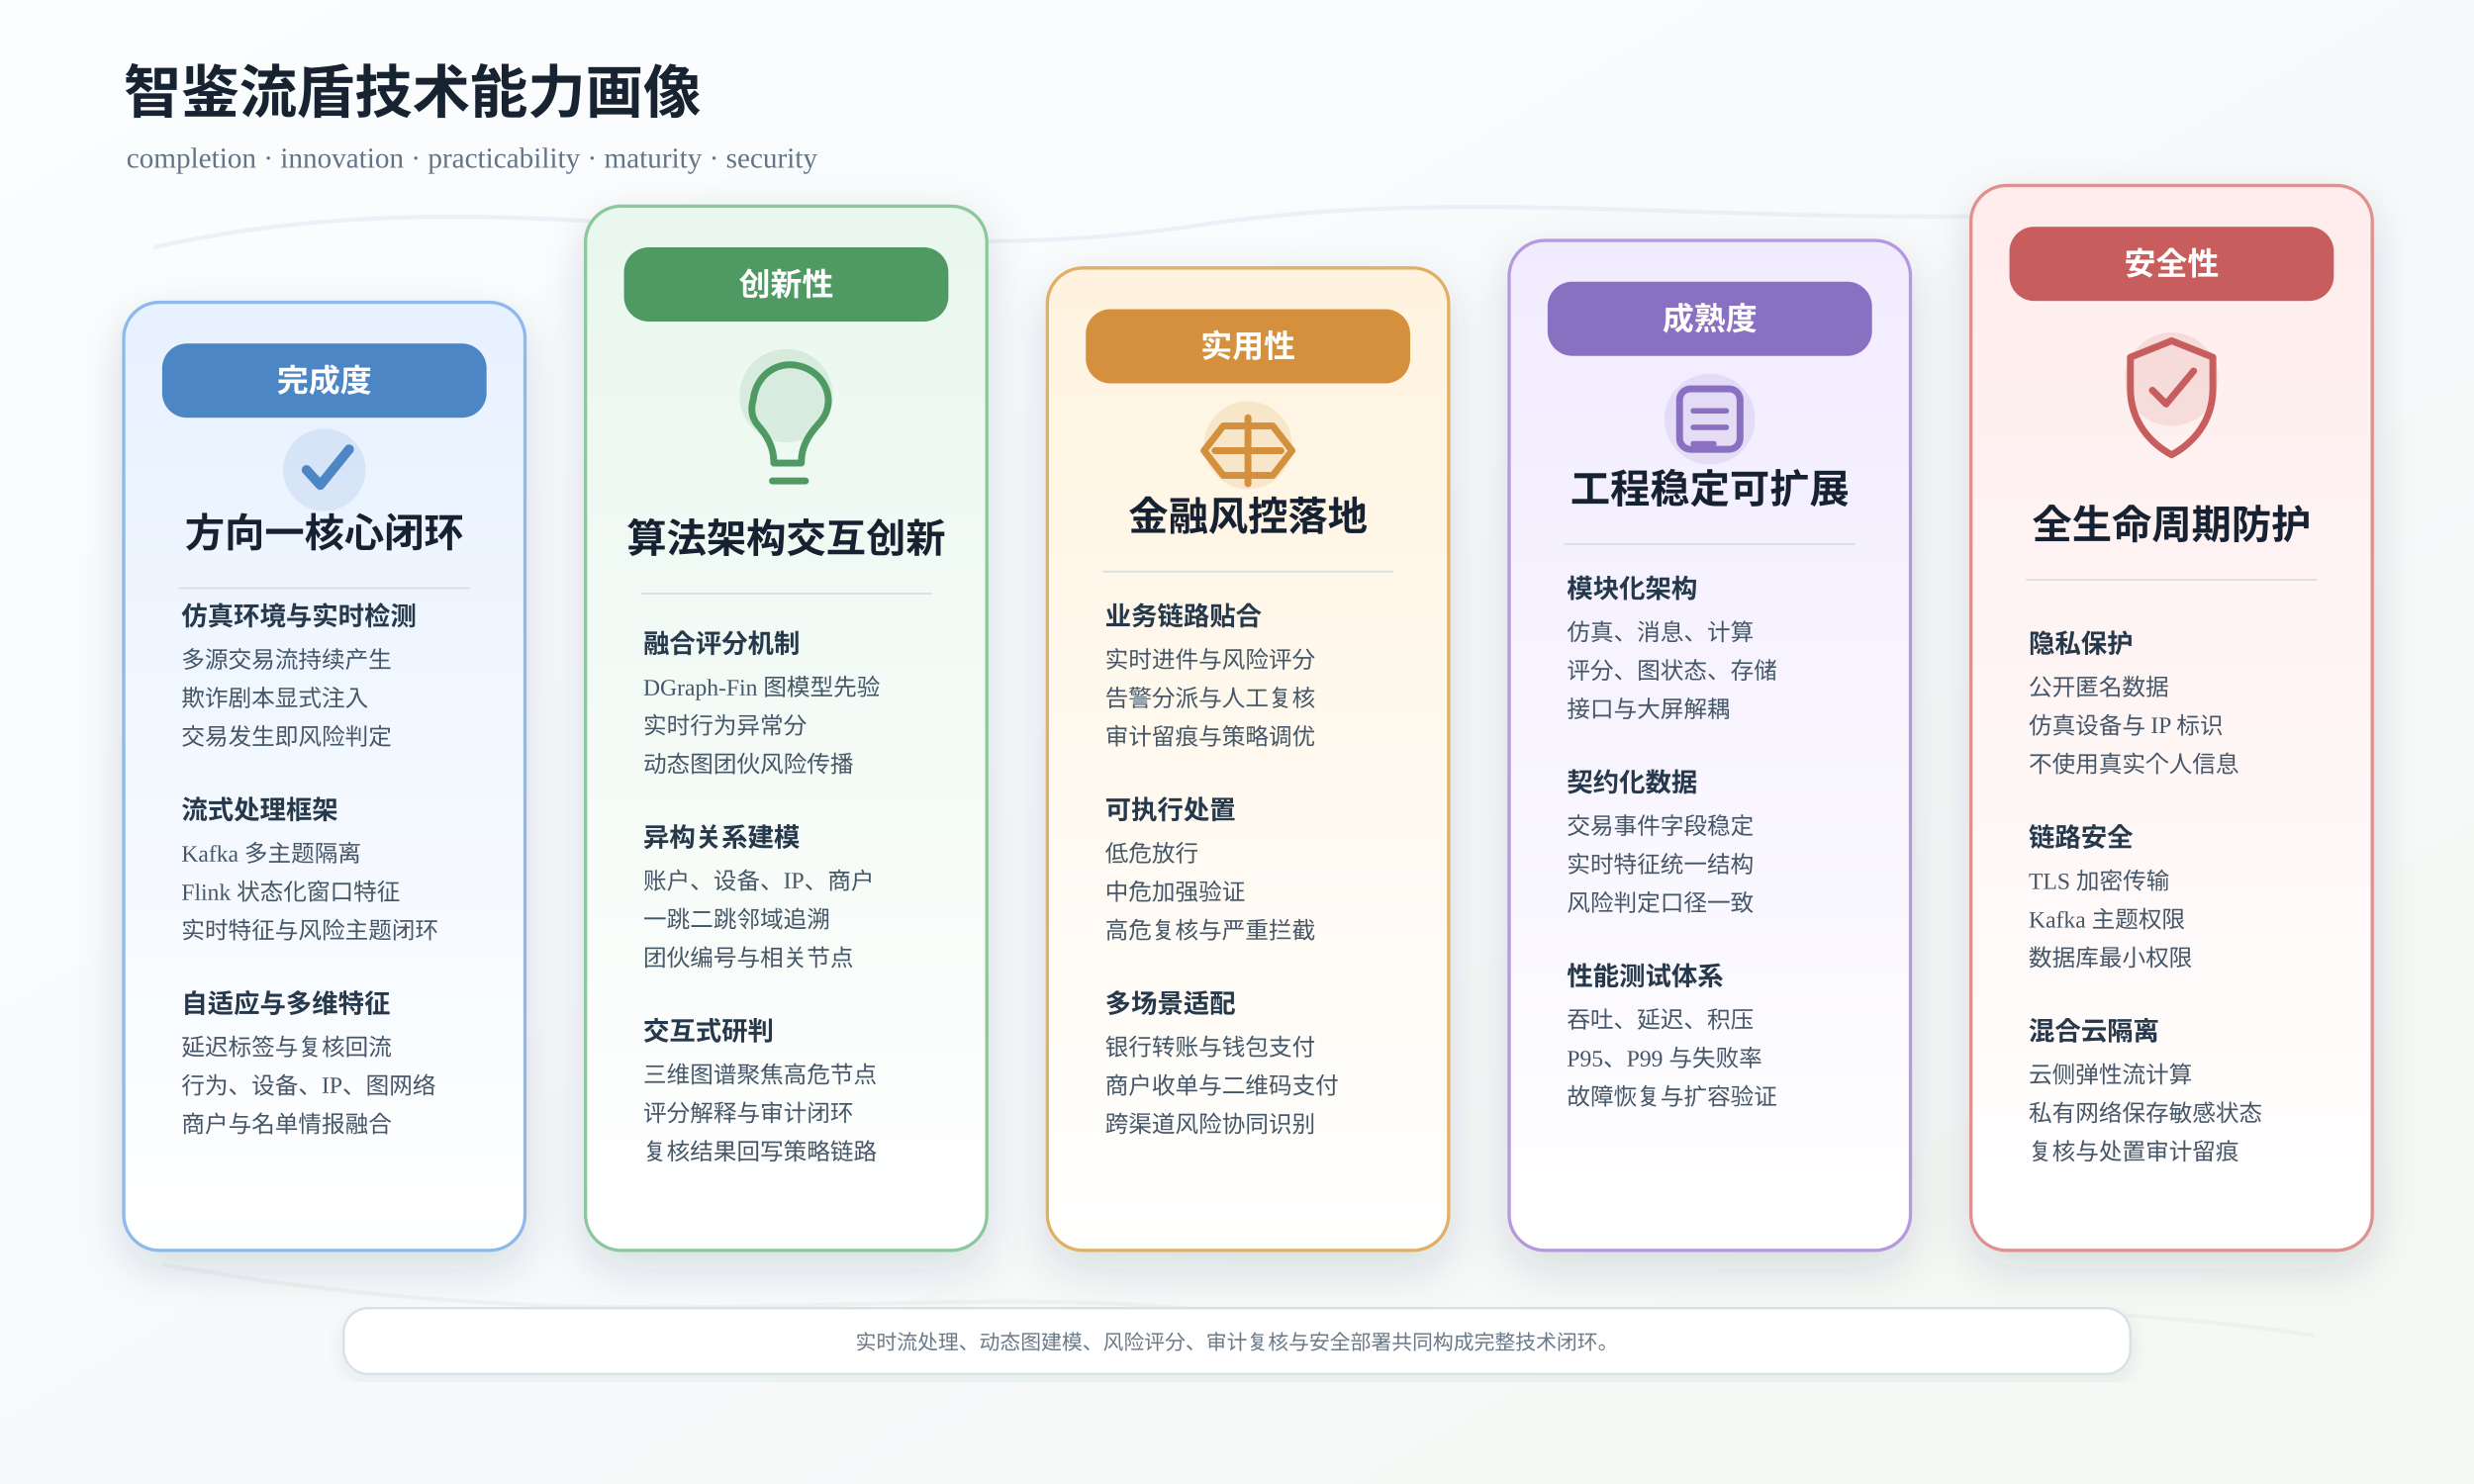
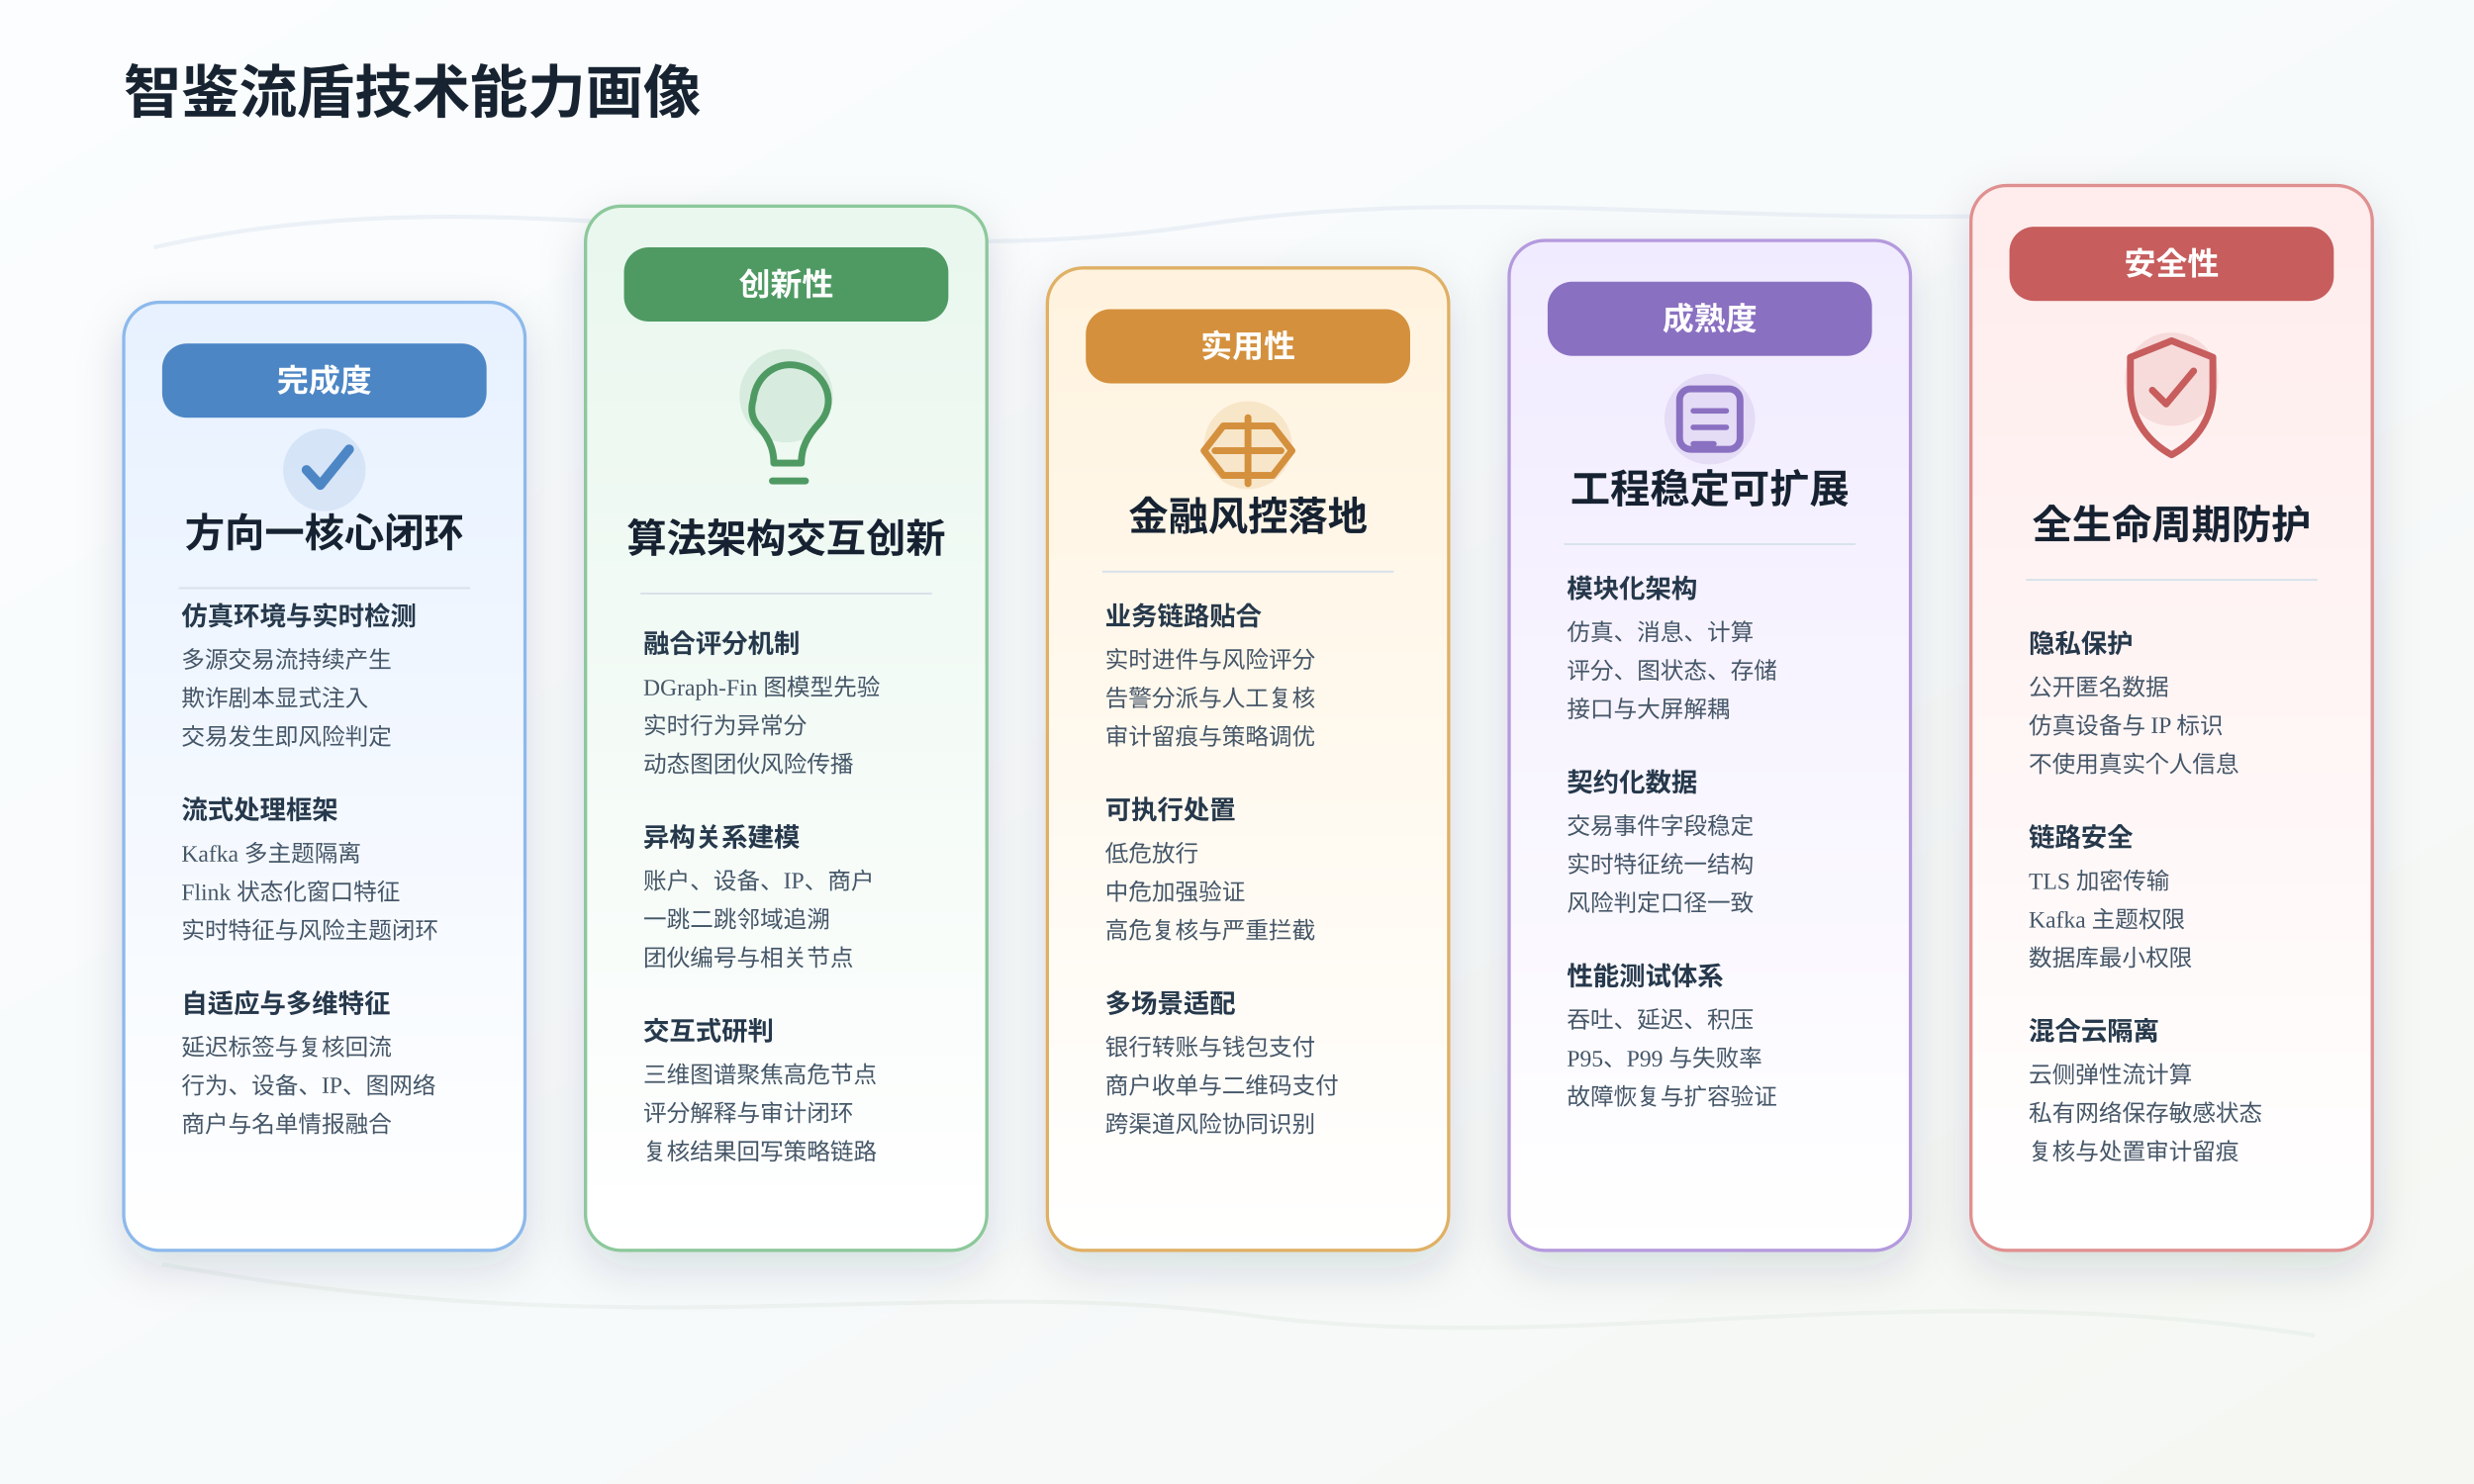
<svg xmlns="http://www.w3.org/2000/svg" width="1800" height="1080" viewBox="0 0 1800 1080">
  <defs>
    <linearGradient id="bg" x1="0" y1="0" x2="1" y2="1">
      <stop offset="0" stop-color="#fbfdff" />
      <stop offset="0.55" stop-color="#f7fafb" />
      <stop offset="1" stop-color="#f5f7f2" />
    </linearGradient>
    <linearGradient id="c1" x1="0" y1="0" x2="0" y2="1">
      <stop offset="0" stop-color="#e7f1ff" />
      <stop offset="1" stop-color="#ffffff" />
    </linearGradient>
    <linearGradient id="c2" x1="0" y1="0" x2="0" y2="1">
      <stop offset="0" stop-color="#e9f7ee" />
      <stop offset="1" stop-color="#ffffff" />
    </linearGradient>
    <linearGradient id="c3" x1="0" y1="0" x2="0" y2="1">
      <stop offset="0" stop-color="#fff3df" />
      <stop offset="1" stop-color="#ffffff" />
    </linearGradient>
    <linearGradient id="c4" x1="0" y1="0" x2="0" y2="1">
      <stop offset="0" stop-color="#f1ebff" />
      <stop offset="1" stop-color="#ffffff" />
    </linearGradient>
    <linearGradient id="c5" x1="0" y1="0" x2="0" y2="1">
      <stop offset="0" stop-color="#ffecec" />
      <stop offset="1" stop-color="#ffffff" />
    </linearGradient>
    <filter id="shadow" x="-18%" y="-18%" width="136%" height="136%">
      <feDropShadow dx="0" dy="12" stdDeviation="16" flood-color="#203244" flood-opacity="0.14" />
    </filter>
    <filter id="soft" x="-12%" y="-12%" width="124%" height="124%">
      <feDropShadow dx="0" dy="5" stdDeviation="7" flood-color="#203244" flood-opacity="0.08" />
    </filter>
    <style>
      .title{font-family:"Source Han Serif SC","SimSun","Times New Roman",serif;font-size:42px;font-weight:700;fill:#172331}
-       .sub{font-family:"Times New Roman","Source Han Serif SC","SimSun",serif;font-size:21px;fill:#637486}
      .col-title{font-family:"Source Han Serif SC","SimSun","Times New Roman",serif;font-size:29px;font-weight:700;fill:#172331}
      .score{font-family:"Times New Roman","Source Han Serif SC","SimSun",serif;font-size:23px;font-weight:700;fill:#ffffff}
      .section{font-family:"Source Han Serif SC","SimSun","Times New Roman",serif;font-size:19px;font-weight:700;fill:#25384b}
      .body{font-family:"Source Han Serif SC","SimSun","Times New Roman",serif;font-size:17px;fill:#445667}
      .small{font-family:"Times New Roman","Source Han Serif SC","SimSun",serif;font-size:15px;fill:#6b7988}
      .tag{font-family:"Source Han Serif SC","SimSun","Times New Roman",serif;font-size:16px;font-weight:700;fill:#ffffff}
      .line{stroke:#d8e1ea;stroke-width:1.4}
    </style>
  </defs>
  <rect width="1800" height="1080" fill="url(#bg)" />
  <text x="90" y="82" class="title">智鉴流盾技术能力画像</text>
-   <text x="92" y="122" class="sub">completion · innovation · practicability · maturity · security</text>
  <g opacity="0.5">
    <path d="M112 180 C382 120 600 205 872 164 C1120 126 1370 186 1688 138" fill="none" stroke="#dce6ef" stroke-width="3" />
    <path d="M118 920 C460 982 670 928 900 956 C1145 990 1378 925 1684 972" fill="none" stroke="#e4ebe5" stroke-width="3" />
  </g>
  <g filter="url(#shadow)">
    <rect x="90" y="220" width="292" height="690" rx="26" fill="url(#c1)" stroke="#8db9eb" stroke-width="2.4" />
    <rect x="118" y="250" width="236" height="54" rx="18" fill="#4e86c5" />
    <text x="236" y="285" text-anchor="middle" class="score">完成度</text>
    <circle cx="236" cy="342" r="30" fill="#4e86c5" opacity="0.14" />
    <path d="M223 342 l10 11 l21 -26" fill="none" stroke="#4e86c5" stroke-width="7" stroke-linecap="round" stroke-linejoin="round" />
    <text x="236" y="398" text-anchor="middle" class="col-title">方向一核心闭环</text>
    <line x1="130" y1="428" x2="342" y2="428" class="line" />
    <text x="132" y="455" class="section">仿真环境与实时检测</text>
    <text x="132" y="486" class="body">多源交易流持续产生</text>
    <text x="132" y="514" class="body">欺诈剧本显式注入</text>
    <text x="132" y="542" class="body">交易发生即风险判定</text>
    <text x="132" y="596" class="section">流式处理框架</text>
    <text x="132" y="627" class="body">Kafka 多主题隔离</text>
    <text x="132" y="655" class="body">Flink 状态化窗口特征</text>
    <text x="132" y="683" class="body">实时特征与风险主题闭环</text>
    <text x="132" y="737" class="section">自适应与多维特征</text>
    <text x="132" y="768" class="body">延迟标签与复核回流</text>
    <text x="132" y="796" class="body">行为、设备、IP、图网络</text>
    <text x="132" y="824" class="body">商户与名单情报融合</text>
  </g>
  <g filter="url(#shadow)">
    <rect x="426" y="150" width="292" height="760" rx="26" fill="url(#c2)" stroke="#8cc89b" stroke-width="2.4" />
    <rect x="454" y="180" width="236" height="54" rx="18" fill="#4f9a64" />
    <text x="572" y="215" text-anchor="middle" class="score">创新性</text>
    <circle cx="572" cy="288" r="34" fill="#4f9a64" opacity="0.14" />
    <path d="M548 291 C550 273 566 261 584 267 C602 273 609 294 596 308 C587 318 583 326 583 337 L563 337 C563 325 558 317 551 309 C547 304 546 298 548 291 Z" fill="none" stroke="#4f9a64" stroke-width="5" stroke-linejoin="round" />
    <line x1="562" y1="350" x2="586" y2="350" stroke="#4f9a64" stroke-width="5" stroke-linecap="round" />
    <text x="572" y="402" text-anchor="middle" class="col-title">算法架构交互创新</text>
    <line x1="466" y1="432" x2="678" y2="432" class="line" />
    <text x="468" y="475" class="section">融合评分机制</text>
    <text x="468" y="506" class="body">DGraph-Fin 图模型先验</text>
    <text x="468" y="534" class="body">实时行为异常分</text>
    <text x="468" y="562" class="body">动态图团伙风险传播</text>
    <text x="468" y="616" class="section">异构关系建模</text>
    <text x="468" y="647" class="body">账户、设备、IP、商户</text>
    <text x="468" y="675" class="body">一跳二跳邻域追溯</text>
    <text x="468" y="703" class="body">团伙编号与相关节点</text>
    <text x="468" y="757" class="section">交互式研判</text>
    <text x="468" y="788" class="body">三维图谱聚焦高危节点</text>
    <text x="468" y="816" class="body">评分解释与审计闭环</text>
    <text x="468" y="844" class="body">复核结果回写策略链路</text>
  </g>
  <g filter="url(#shadow)">
    <rect x="762" y="195" width="292" height="715" rx="26" fill="url(#c3)" stroke="#dfb065" stroke-width="2.4" />
    <rect x="790" y="225" width="236" height="54" rx="18" fill="#d4903c" />
    <text x="908" y="260" text-anchor="middle" class="score">实用性</text>
    <circle cx="908" cy="324" r="32" fill="#d4903c" opacity="0.16" />
    <path d="M884 328 h48 M908 304 v48 M890 310 h36 l14 18 l-14 18 h-36 l-14 -18 Z" fill="none" stroke="#d4903c" stroke-width="5" stroke-linecap="round" stroke-linejoin="round" />
    <text x="908" y="386" text-anchor="middle" class="col-title">金融风控落地</text>
    <line x1="802" y1="416" x2="1014" y2="416" class="line" />
    <text x="804" y="455" class="section">业务链路贴合</text>
    <text x="804" y="486" class="body">实时进件与风险评分</text>
    <text x="804" y="514" class="body">告警分派与人工复核</text>
    <text x="804" y="542" class="body">审计留痕与策略调优</text>
    <text x="804" y="596" class="section">可执行处置</text>
    <text x="804" y="627" class="body">低危放行</text>
    <text x="804" y="655" class="body">中危加强验证</text>
    <text x="804" y="683" class="body">高危复核与严重拦截</text>
    <text x="804" y="737" class="section">多场景适配</text>
    <text x="804" y="768" class="body">银行转账与钱包支付</text>
    <text x="804" y="796" class="body">商户收单与二维码支付</text>
    <text x="804" y="824" class="body">跨渠道风险协同识别</text>
  </g>
  <g filter="url(#shadow)">
    <rect x="1098" y="175" width="292" height="735" rx="26" fill="url(#c4)" stroke="#b49add" stroke-width="2.4" />
    <rect x="1126" y="205" width="236" height="54" rx="18" fill="#8a6fc1" />
    <text x="1244" y="240" text-anchor="middle" class="score">成熟度</text>
    <circle cx="1244" cy="305" r="33" fill="#8a6fc1" opacity="0.15" />
    <rect x="1222" y="283" width="44" height="44" rx="8" fill="none" stroke="#8a6fc1" stroke-width="5" />
    <path d="M1232 299 h24 M1232 311 h24 M1232 323 h15" stroke="#8a6fc1" stroke-width="4" stroke-linecap="round" />
    <text x="1244" y="366" text-anchor="middle" class="col-title">工程稳定可扩展</text>
    <line x1="1138" y1="396" x2="1350" y2="396" class="line" />
    <text x="1140" y="435" class="section">模块化架构</text>
    <text x="1140" y="466" class="body">仿真、消息、计算</text>
    <text x="1140" y="494" class="body">评分、图状态、存储</text>
    <text x="1140" y="522" class="body">接口与大屏解耦</text>
    <text x="1140" y="576" class="section">契约化数据</text>
    <text x="1140" y="607" class="body">交易事件字段稳定</text>
    <text x="1140" y="635" class="body">实时特征统一结构</text>
    <text x="1140" y="663" class="body">风险判定口径一致</text>
    <text x="1140" y="717" class="section">性能测试体系</text>
    <text x="1140" y="748" class="body">吞吐、延迟、积压</text>
    <text x="1140" y="776" class="body">P95、P99 与失败率</text>
    <text x="1140" y="804" class="body">故障恢复与扩容验证</text>
  </g>
  <g filter="url(#shadow)">
    <rect x="1434" y="135" width="292" height="775" rx="26" fill="url(#c5)" stroke="#df9090" stroke-width="2.4" />
    <rect x="1462" y="165" width="236" height="54" rx="18" fill="#c75d5d" />
    <text x="1580" y="200" text-anchor="middle" class="score">安全性</text>
    <circle cx="1580" cy="276" r="34" fill="#c75d5d" opacity="0.14" />
    <path d="M1580 248 l30 12 v23 c0 24 -15 40 -30 48 c-15 -8 -30 -24 -30 -48 v-23 Z" fill="none" stroke="#c75d5d" stroke-width="5" stroke-linejoin="round" />
    <path d="M1566 284 l10 10 l20 -24" fill="none" stroke="#c75d5d" stroke-width="5" stroke-linecap="round" stroke-linejoin="round" />
    <text x="1580" y="392" text-anchor="middle" class="col-title">全生命周期防护</text>
    <line x1="1474" y1="422" x2="1686" y2="422" class="line" />
    <text x="1476" y="475" class="section">隐私保护</text>
    <text x="1476" y="506" class="body">公开匿名数据</text>
    <text x="1476" y="534" class="body">仿真设备与 IP 标识</text>
    <text x="1476" y="562" class="body">不使用真实个人信息</text>
    <text x="1476" y="616" class="section">链路安全</text>
    <text x="1476" y="647" class="body">TLS 加密传输</text>
    <text x="1476" y="675" class="body">Kafka 主题权限</text>
    <text x="1476" y="703" class="body">数据库最小权限</text>
    <text x="1476" y="757" class="section">混合云隔离</text>
    <text x="1476" y="788" class="body">云侧弹性流计算</text>
    <text x="1476" y="816" class="body">私有网络保存敏感状态</text>
    <text x="1476" y="844" class="body">复核与处置审计留痕</text>
  </g>
-   <g filter="url(#soft)">
-     <rect x="250" y="952" width="1300" height="48" rx="18" fill="#ffffff" stroke="#d7e1e8" stroke-width="1.8" />
-     <text x="900" y="982" text-anchor="middle" class="small">实时流处理、动态图建模、风险评分、审计复核与安全部署共同构成完整技术闭环。</text>
-   </g>
</svg>
